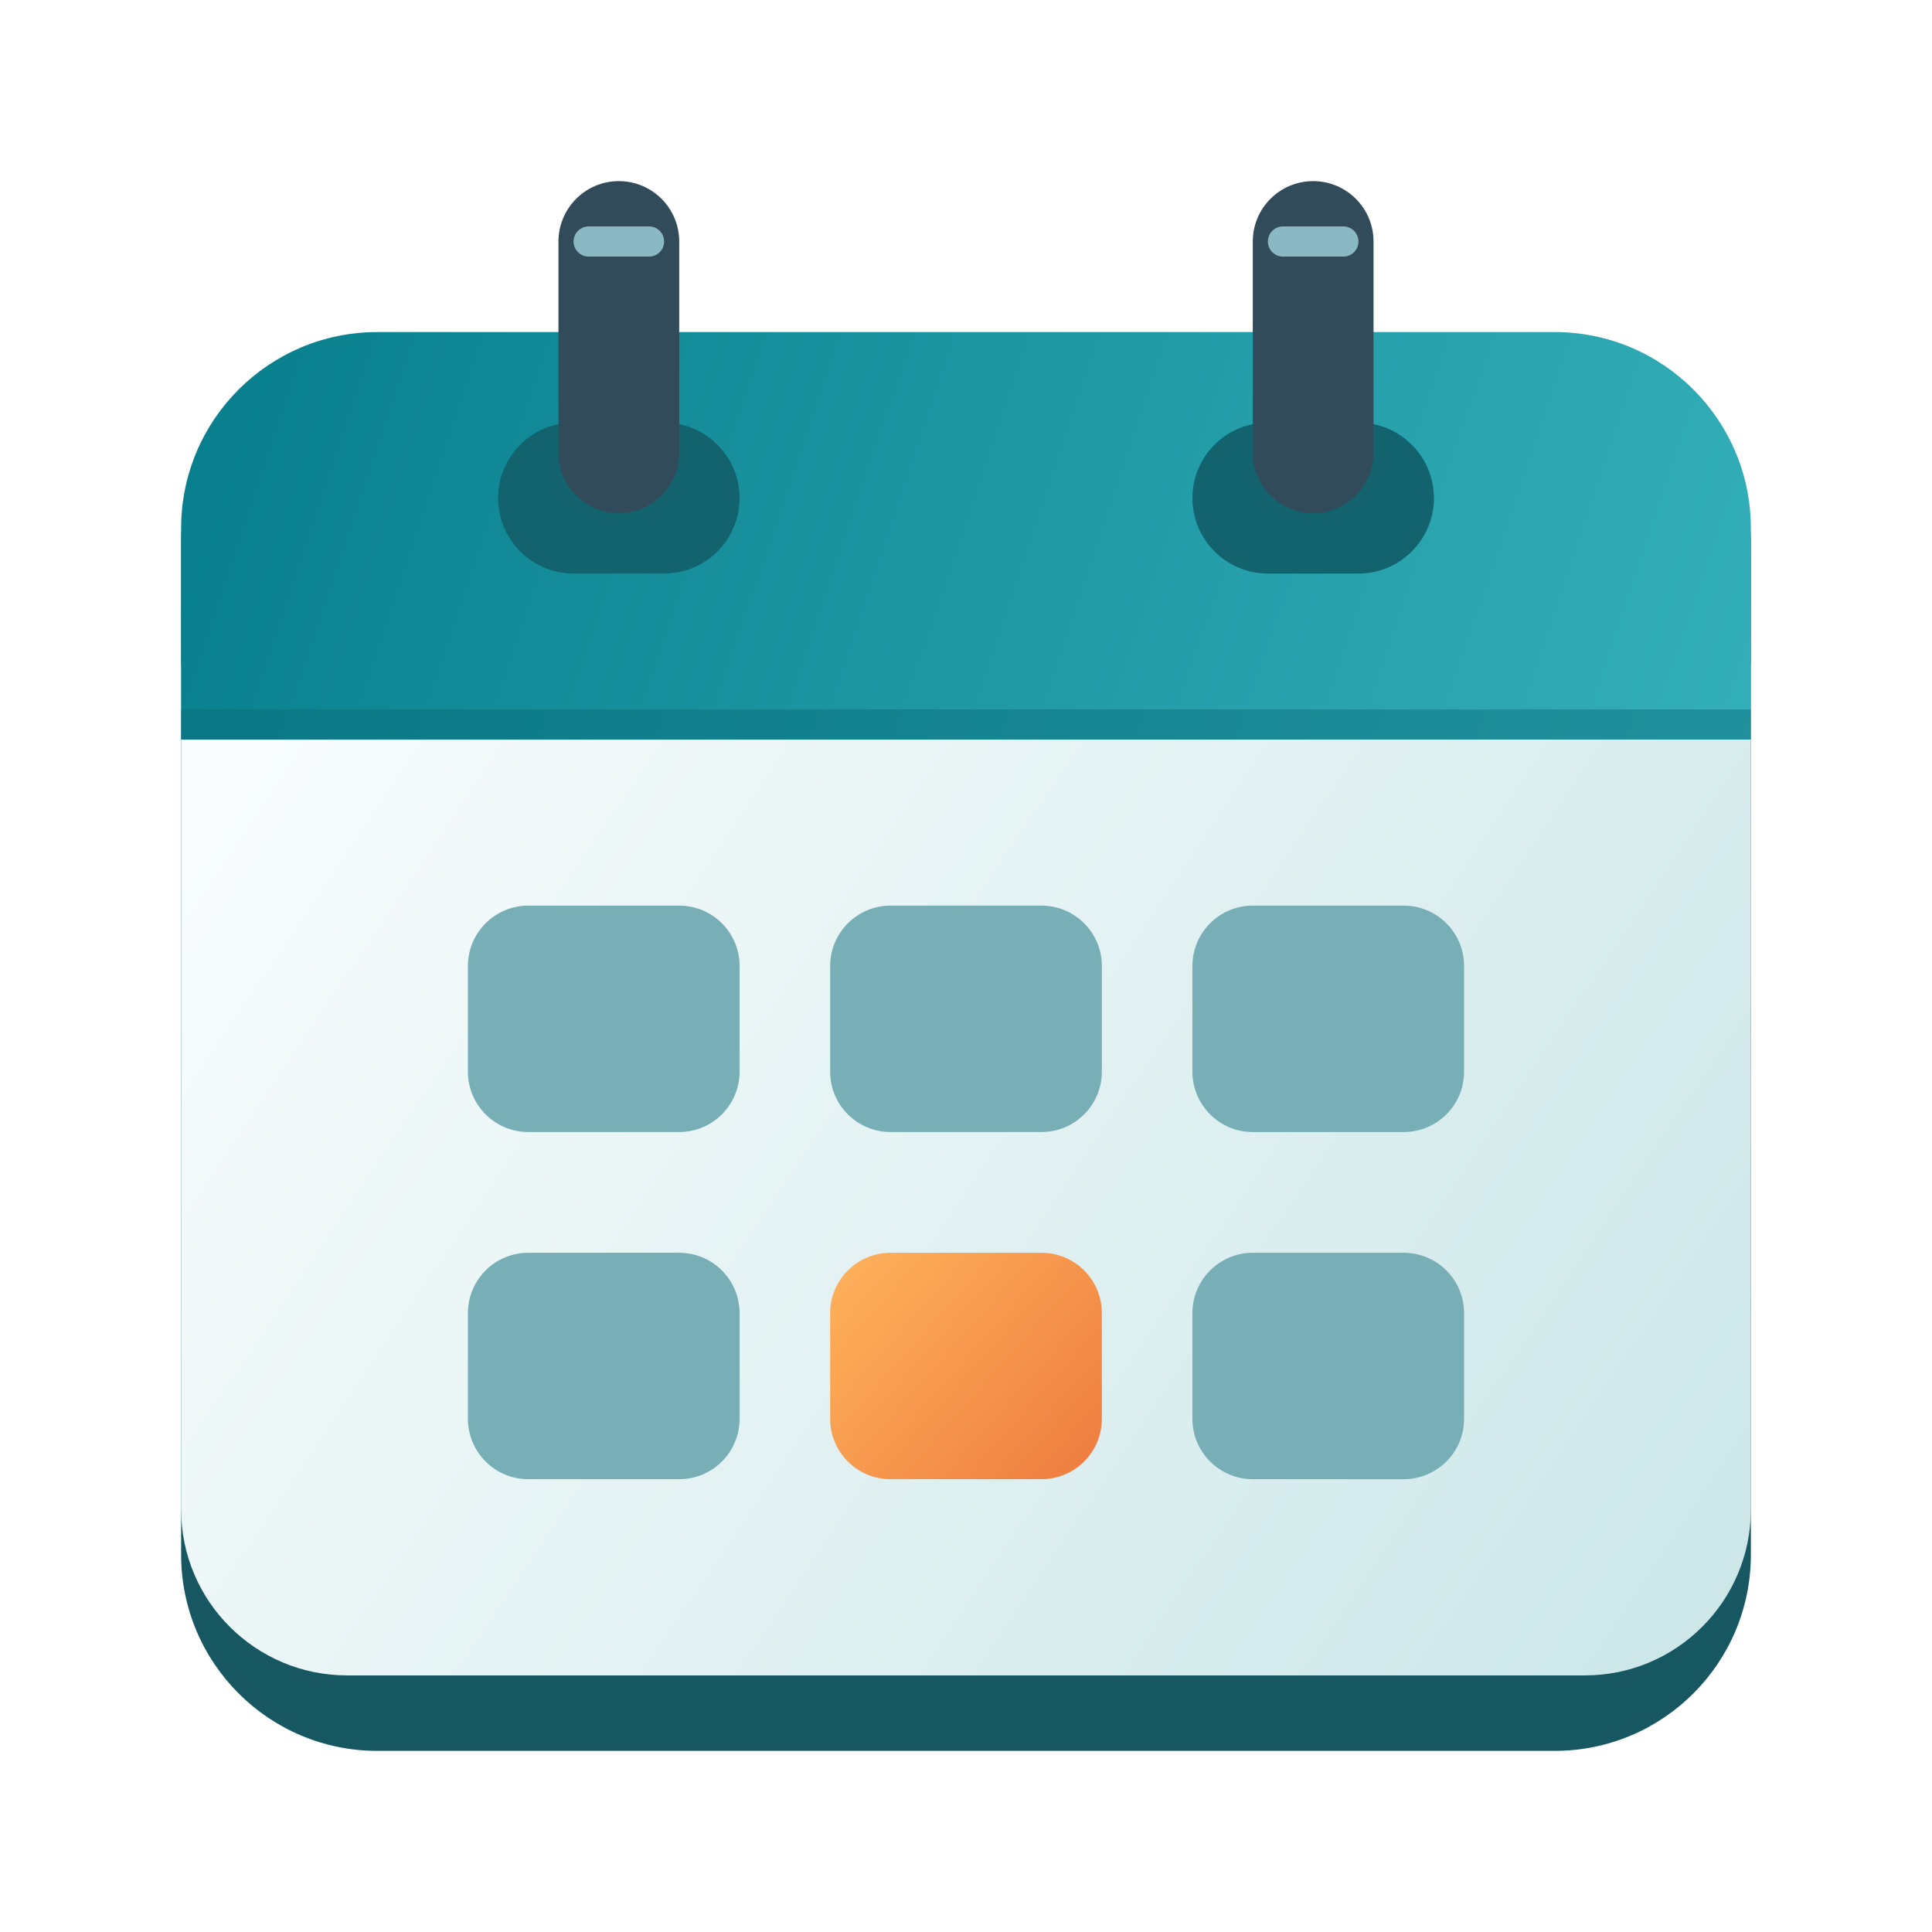
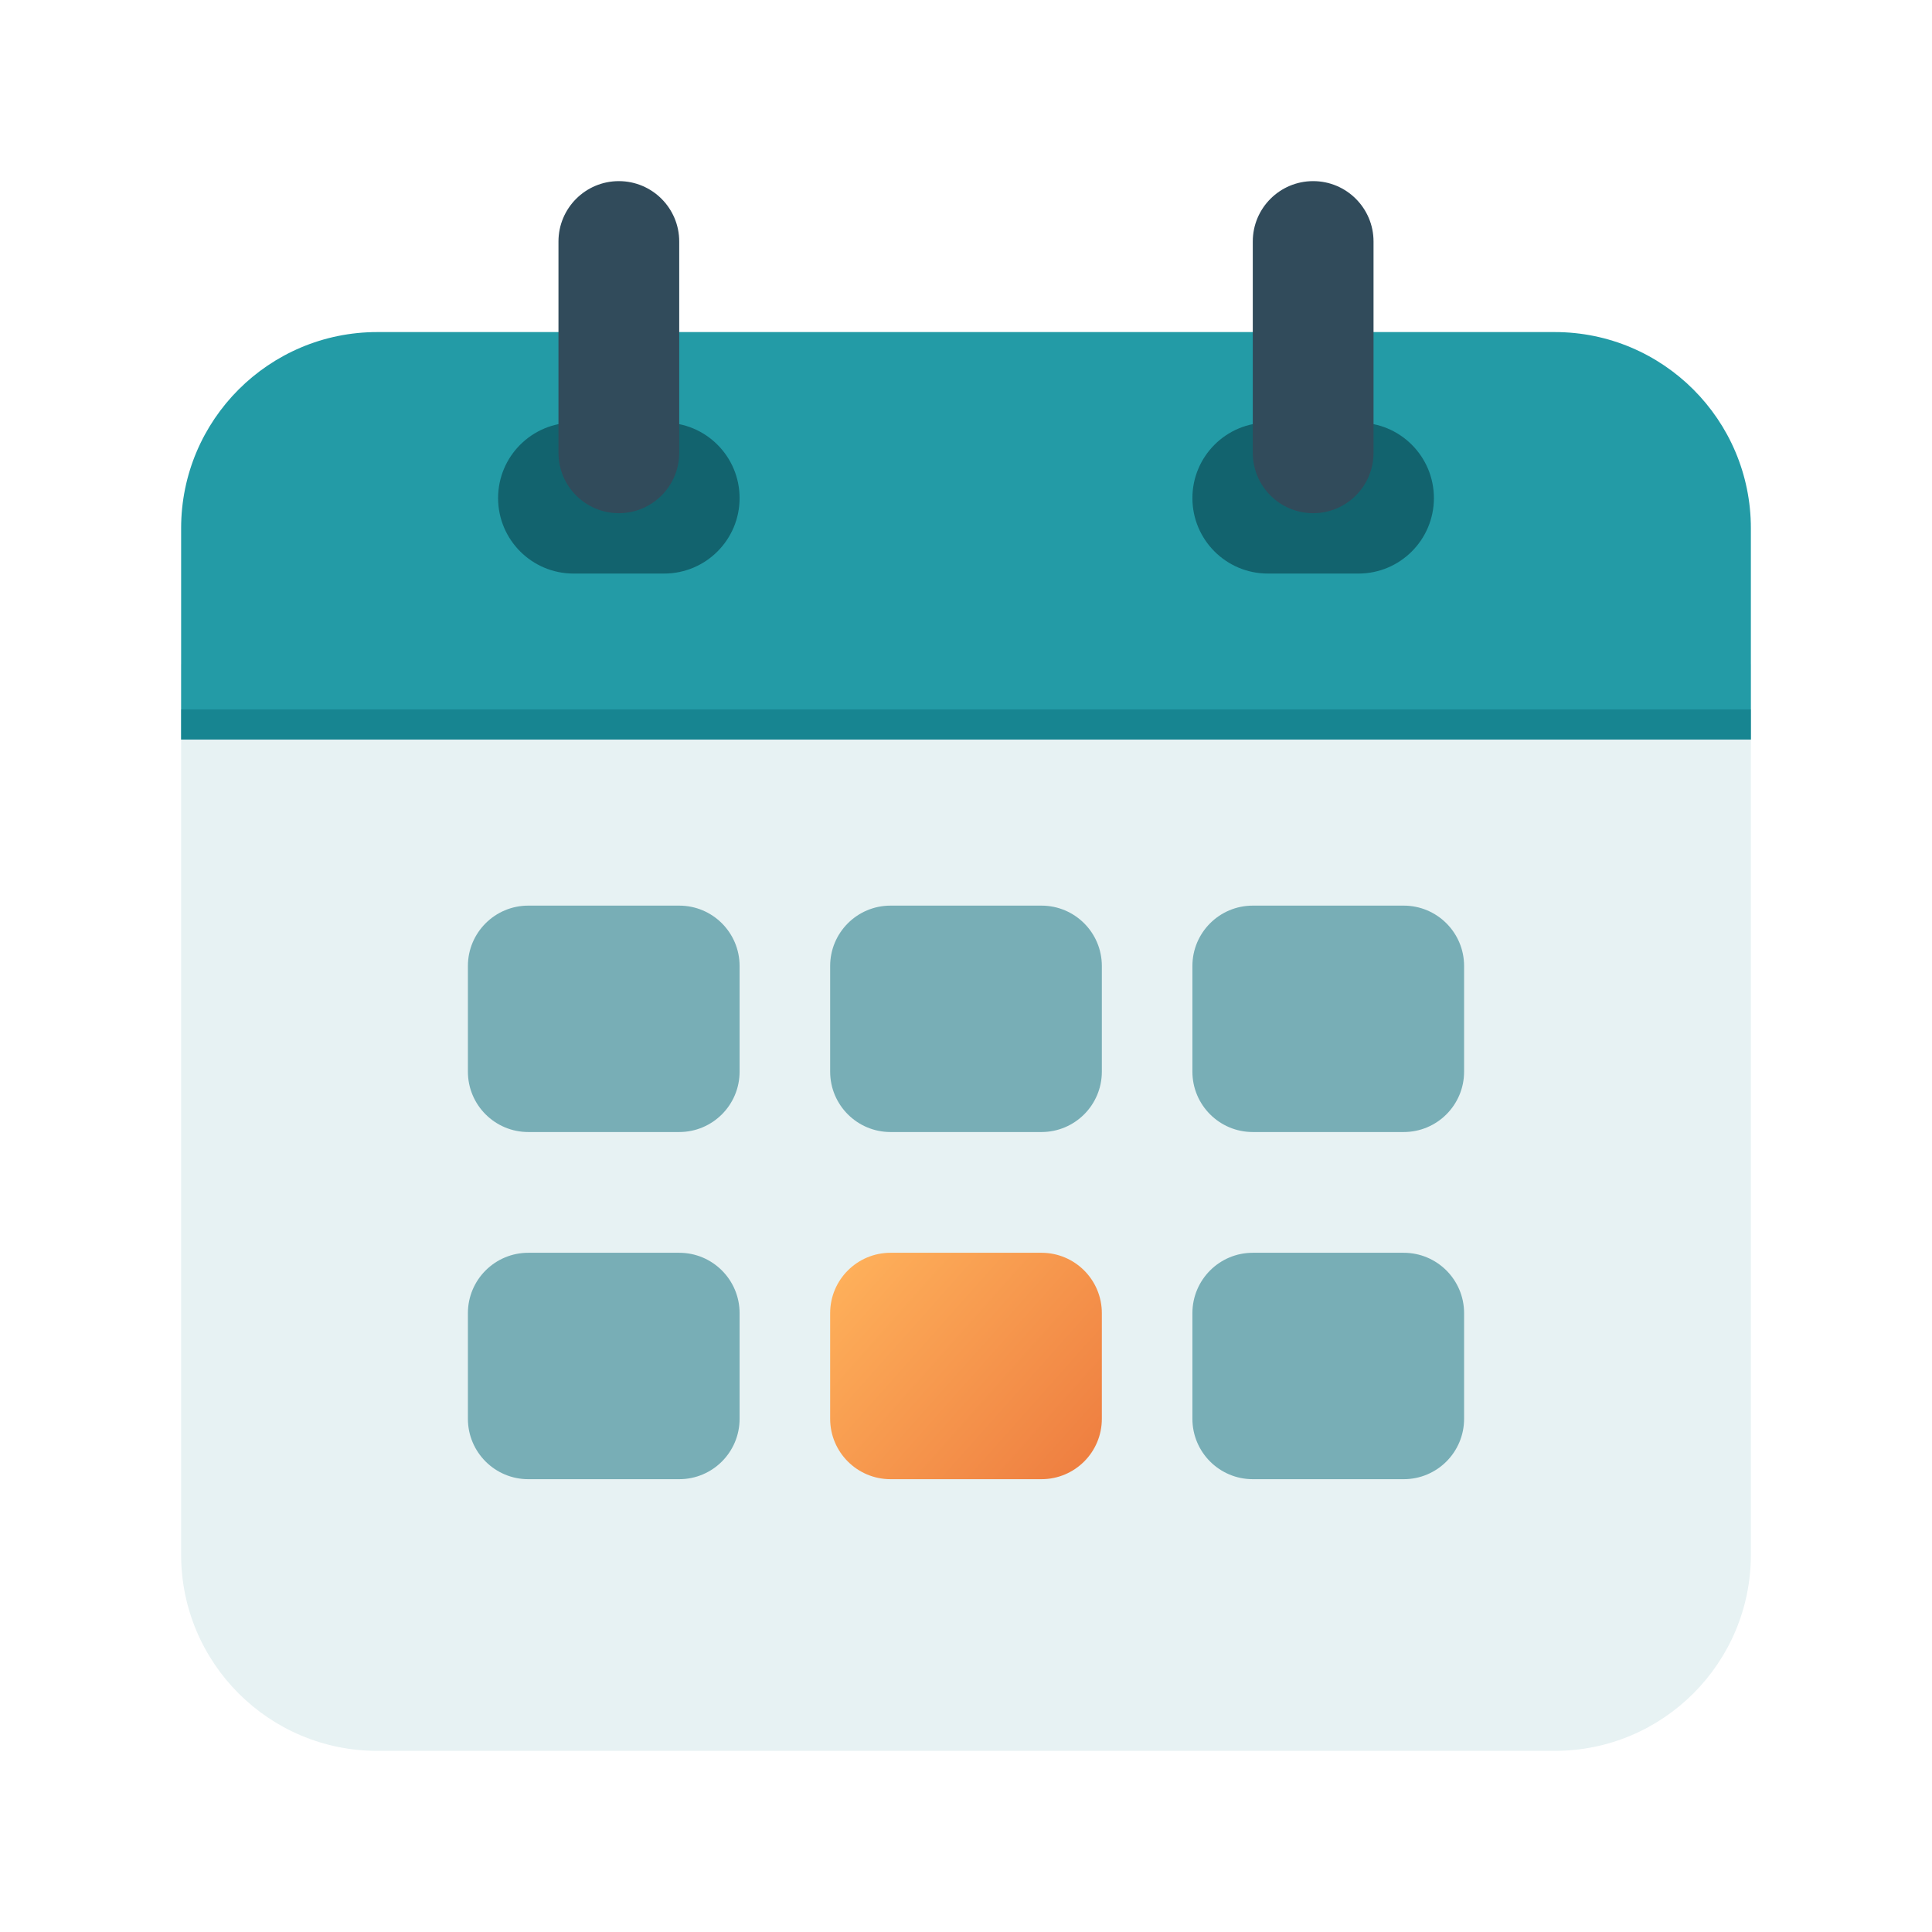
<svg xmlns="http://www.w3.org/2000/svg" width="128" height="128" viewBox="0 0 128 128">
  <defs>
-     <linearGradient id="cover" x1="12" y1="24" x2="116" y2="59" gradientUnits="userSpaceOnUse">
-       <stop stop-color="#087e8c" />
-       <stop offset="1" stop-color="#35b1bb" />
-     </linearGradient>
-     <linearGradient id="paper" x1="18" y1="48" x2="110" y2="110" gradientUnits="userSpaceOnUse">
-       <stop stop-color="#f8fcfc" />
-       <stop offset="1" stop-color="#cde7e9" />
-     </linearGradient>
    <linearGradient id="today" x1="55" y1="83" x2="73" y2="99" gradientUnits="userSpaceOnUse">
      <stop stop-color="#ffb35c" />
      <stop offset="1" stop-color="#ed7a3e" />
    </linearGradient>
  </defs>
-   <rect x="12" y="23" width="104" height="93" rx="13" fill="#175762" />
-   <path fill="url(#paper)" d="M12 44h104v56a11 11 0 0 1-11 11H23a11 11 0 0 1-11-11Z" />
-   <path fill="url(#cover)" d="M25 22h78a13 13 0 0 1 13 13v14H12V35a13 13 0 0 1 13-13Z" />
+   <path fill="#e7f2f3" d="M12 44h104v59a13 13 0 0 1-13 13H25a13 13 0 0 1-13-13Z" />
+   <path fill="#239ba6" d="M25 22h78a13 13 0 0 1 13 13v14H12V35a13 13 0 0 1 13-13Z" />
  <path fill="#086876" opacity=".43" d="M12 47h104v2H12Z" />
  <rect x="33" y="28" width="16" height="10" rx="5" fill="#12636e" />
  <rect x="79" y="28" width="16" height="10" rx="5" fill="#12636e" />
  <rect x="37" y="12" width="8" height="22" rx="4" fill="#314b5b" />
  <rect x="83" y="12" width="8" height="22" rx="4" fill="#314b5b" />
-   <path d="M39 16h4m42 0h4" stroke="#8bb9c3" stroke-width="2" stroke-linecap="round" />
  <g fill="#78aeb6">
    <rect x="31" y="60" width="18" height="15" rx="4" />
    <rect x="55" y="60" width="18" height="15" rx="4" />
    <rect x="79" y="60" width="18" height="15" rx="4" />
    <rect x="31" y="83" width="18" height="15" rx="4" />
    <rect x="79" y="83" width="18" height="15" rx="4" />
  </g>
  <rect x="55" y="83" width="18" height="15" rx="4" fill="url(#today)" />
</svg>
